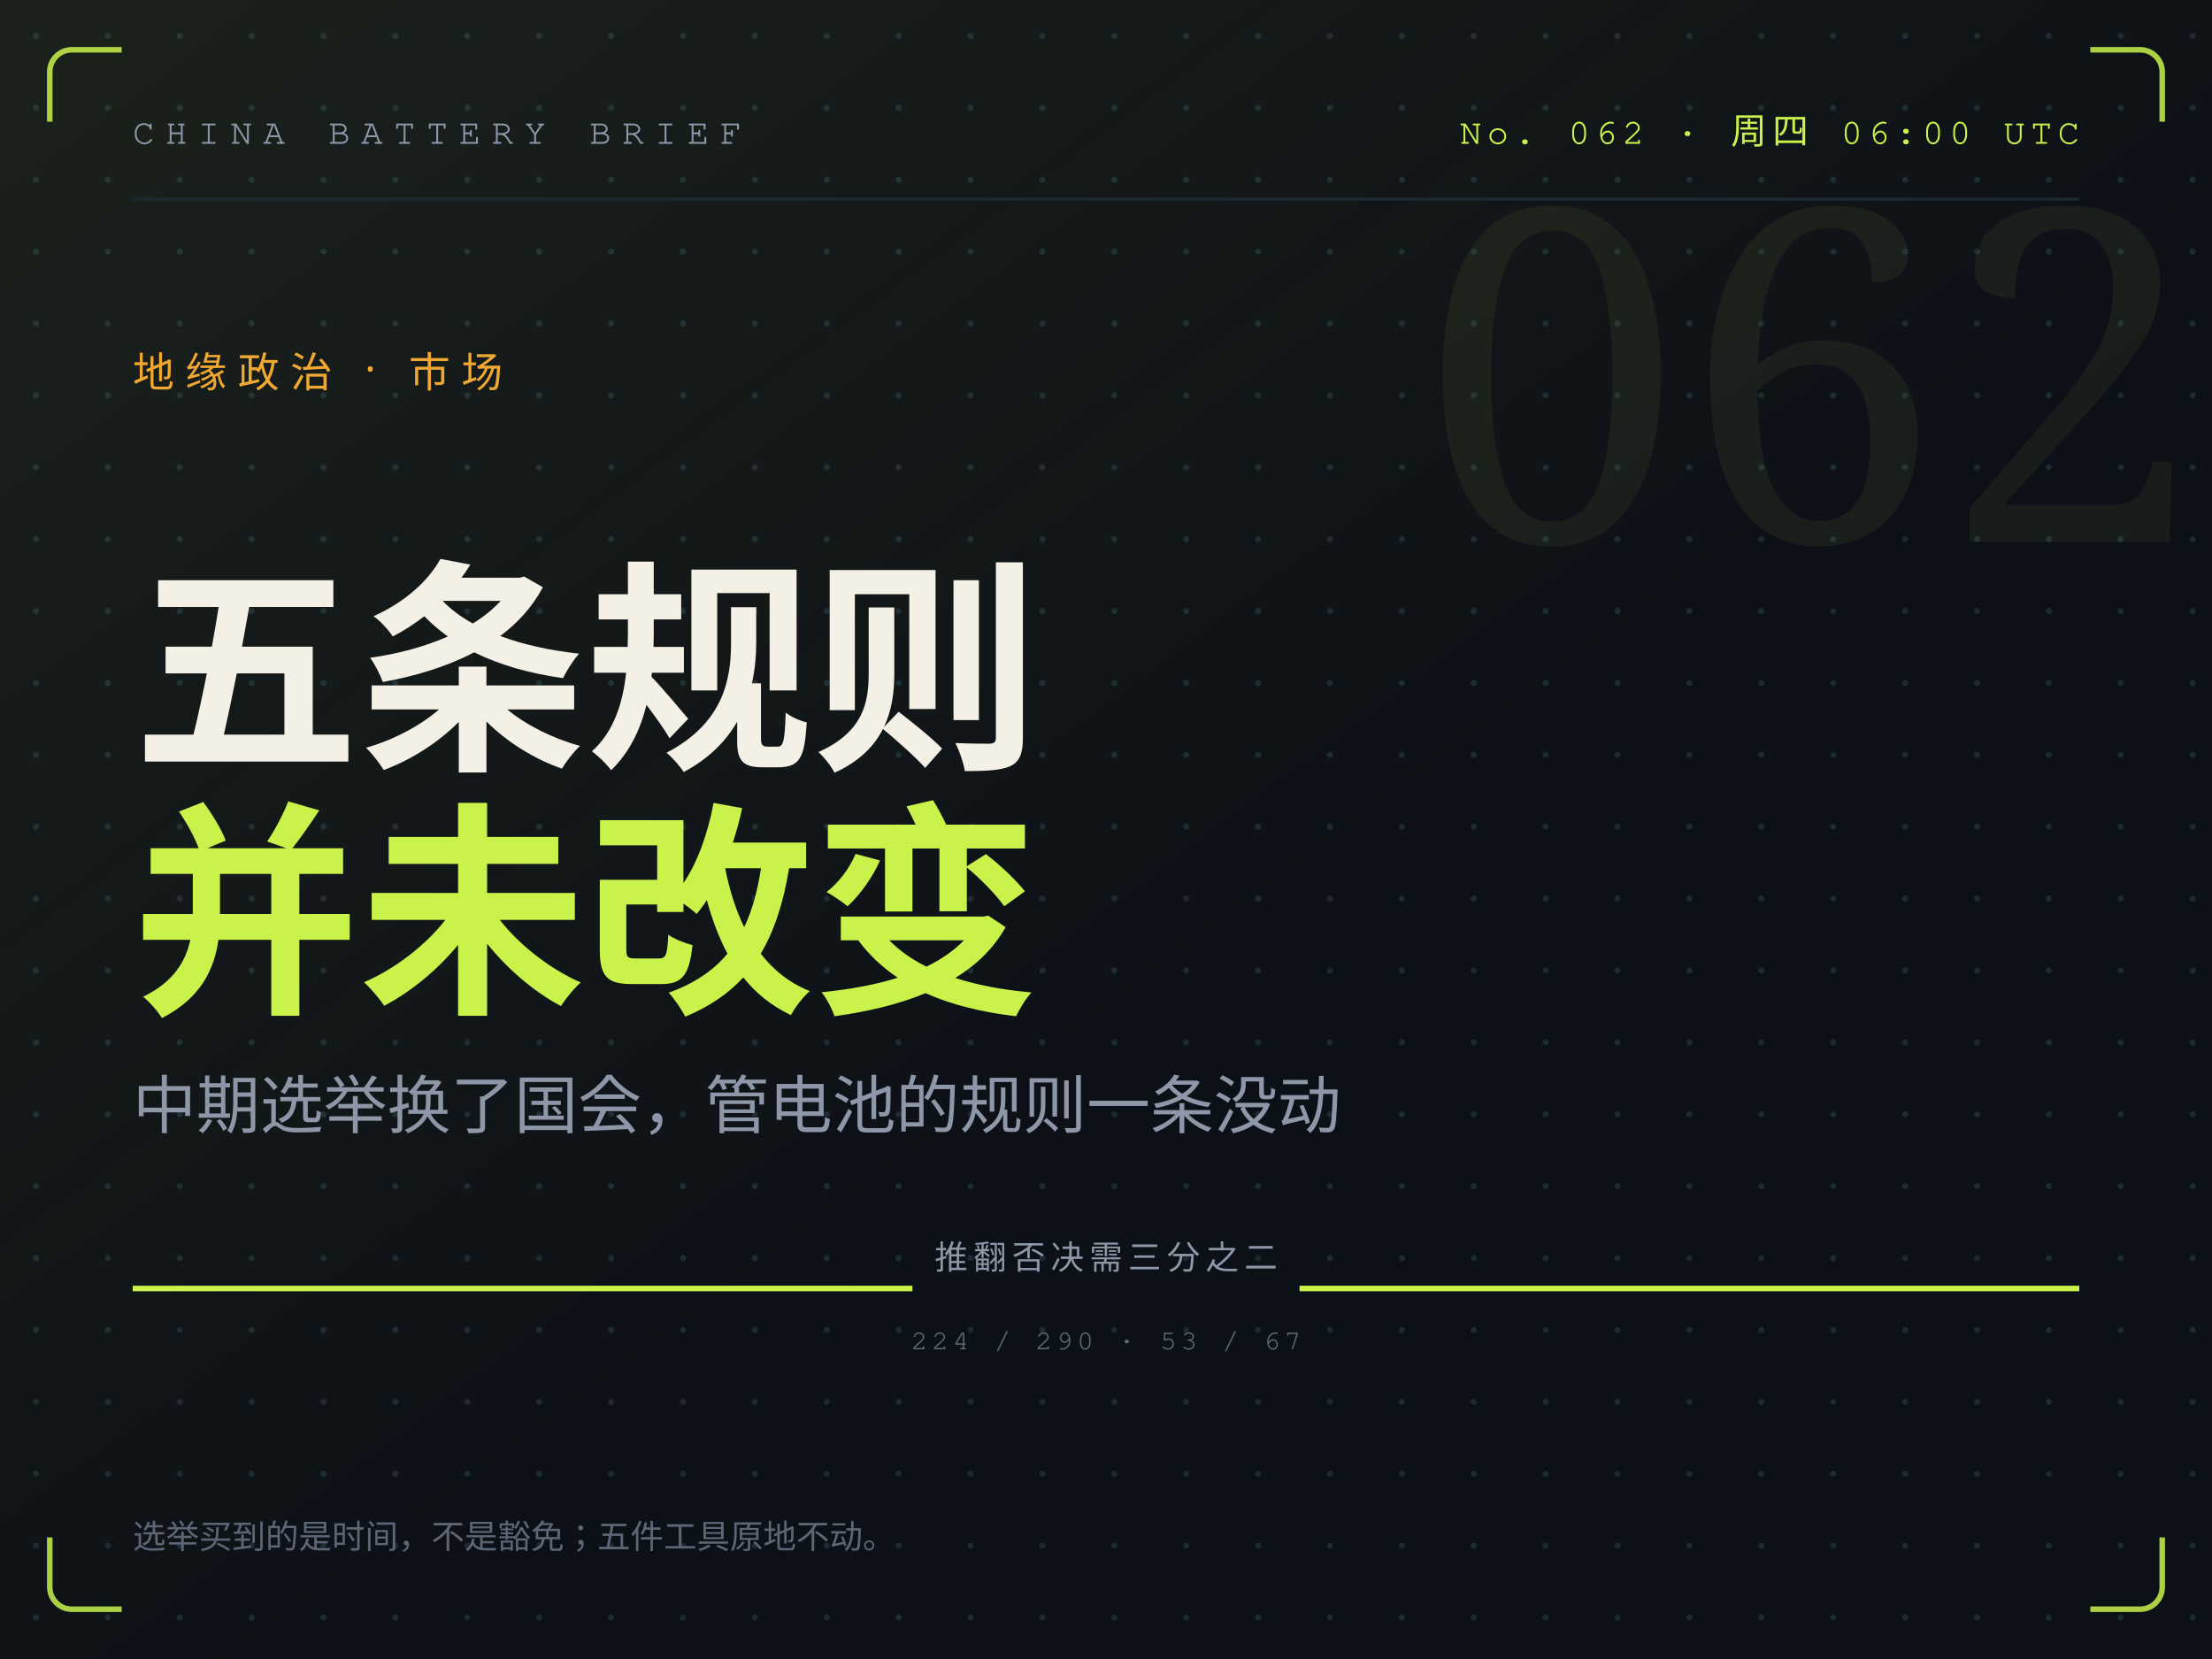
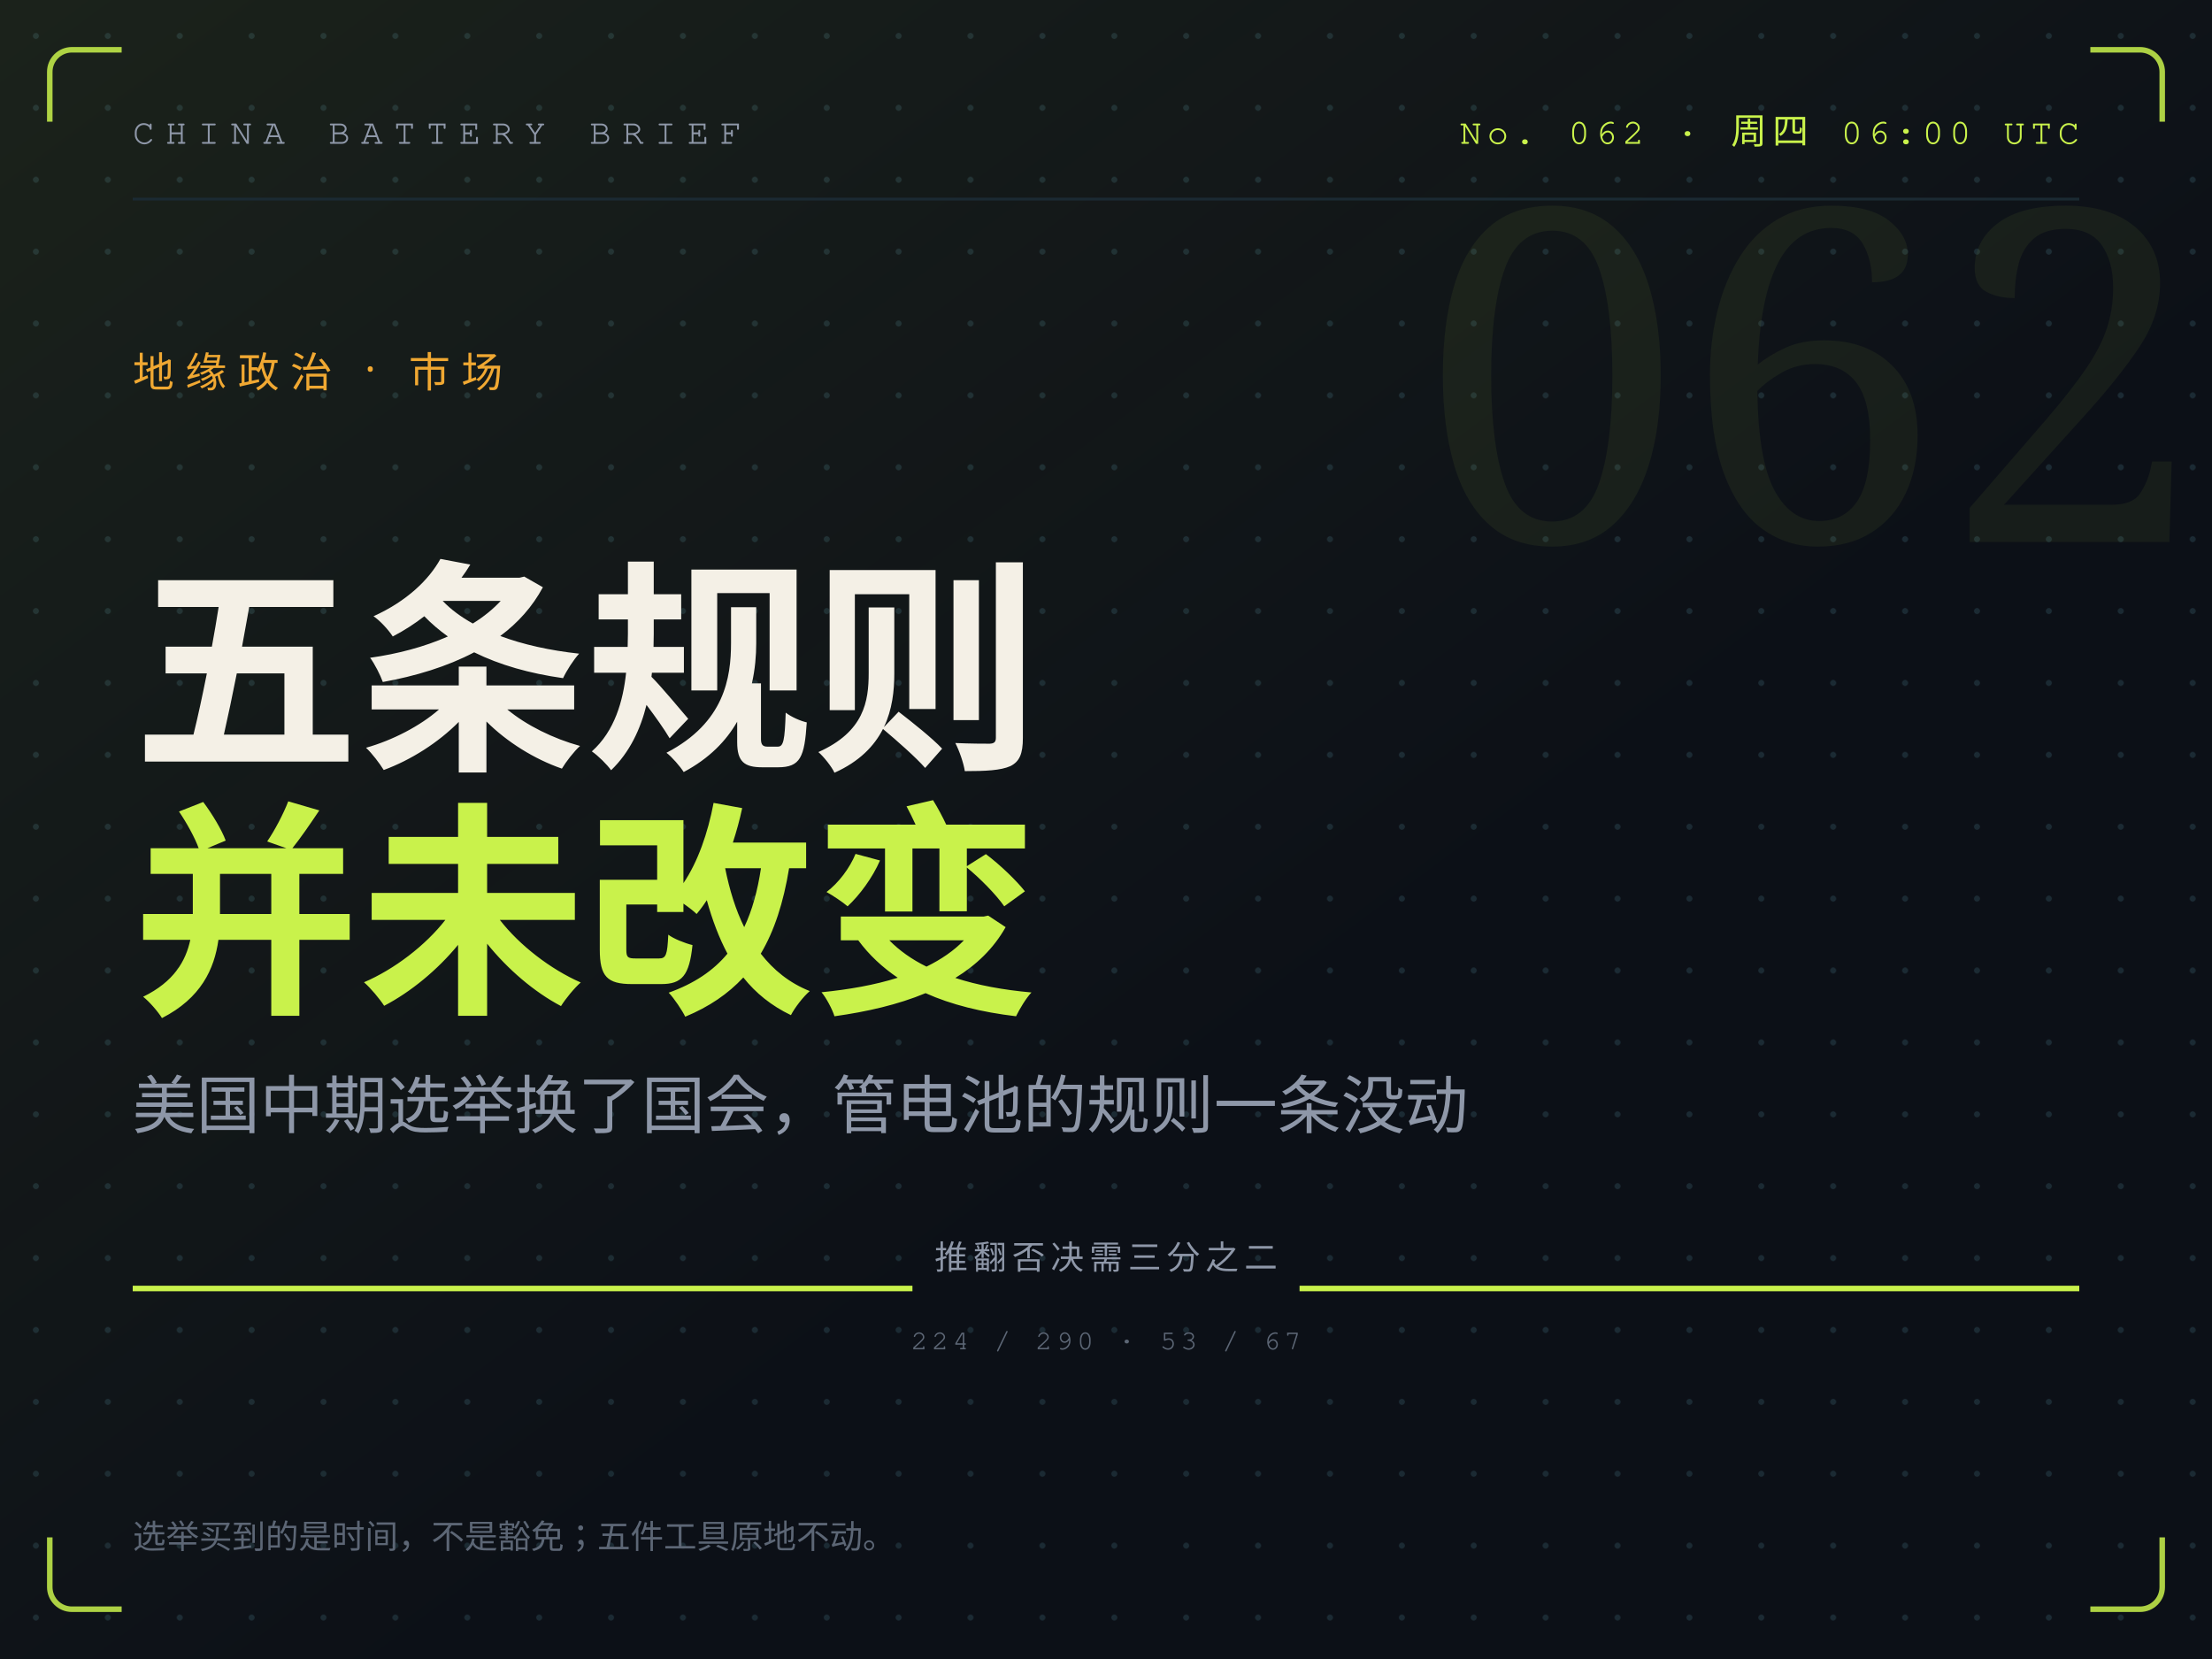
<svg xmlns="http://www.w3.org/2000/svg" width="800" height="600" viewBox="0 0 800 600" role="img" aria-label="封面 062——中期选举后，对中国电池的五条规则并未改变">
  <defs>
    <pattern id="dots" width="26" height="26" patternUnits="userSpaceOnUse">
      <circle cx="13" cy="13" r="1.1" fill="#1B2A33" />
    </pattern>
    <linearGradient id="glow" x1="0" y1="0" x2="1" y2="1">
      <stop offset="0" stop-color="#C9F24B" stop-opacity="0.08" />
      <stop offset="0.6" stop-color="#C9F24B" stop-opacity="0" />
    </linearGradient>
  </defs>
  <rect width="800" height="600" fill="#0C1017" />
  <rect width="800" height="600" fill="url(#dots)" />
  <rect width="800" height="600" fill="url(#glow)" />
  <text x="796" y="196" text-anchor="end" font-family="Georgia,serif" font-size="168" fill="#C9F24B" opacity="0.06">062</text>
  <g stroke="#C9F24B" stroke-width="2" opacity="0.85">
    <path d="M18 44 V26 a8 8 0 0 1 8 -8 H44" fill="none" />
    <path d="M782 44 V26 a8 8 0 0 0 -8 -8 H756" fill="none" />
    <path d="M18 556 V574 a8 8 0 0 0 8 8 H44" fill="none" />
    <path d="M782 556 V574 a8 8 0 0 1 -8 8 H756" fill="none" />
  </g>
  <text x="48" y="52" font-family="Courier,monospace" font-size="13" letter-spacing="4" fill="#8E97A8">CHINA BATTERY BRIEF</text>
  <text x="752" y="52" text-anchor="end" font-family="Courier,monospace" font-size="13" letter-spacing="2" fill="#C9F24B">No. 062 · 周四 06:00 UTC</text>
  <line x1="48" y1="72" x2="752" y2="72" stroke="#1B2A33" stroke-width="1" />
  <text x="48" y="140" font-family="PingFang SC, Noto Sans SC, sans-serif" font-size="15" letter-spacing="4" fill="#F0A832">地缘政治 · 市场</text>
  <text x="48" y="272" font-family="PingFang SC, Noto Sans SC, sans-serif" font-size="82" font-weight="600" fill="#F4F0E6">五条规则</text>
  <text x="48" y="360" font-family="PingFang SC, Noto Sans SC, sans-serif" font-size="82" font-weight="600" fill="#C9F24B">并未改变</text>
-   <text x="48" y="408" font-family="PingFang SC, Noto Sans SC, sans-serif" font-size="23" fill="#8E97A8">中期选举换了国会，管电池的规则一条没动</text>
+   <text x="48" y="408" font-family="PingFang SC, Noto Sans SC, sans-serif" font-size="23" fill="#8E97A8">美国中期选举换了国会，管电池的规则一条没动</text>
  <line x1="48" y1="466" x2="330" y2="466" stroke="#C9F24B" stroke-width="2" />
  <line x1="470" y1="466" x2="752" y2="466" stroke="#C9F24B" stroke-width="2" />
  <text x="400" y="459" text-anchor="middle" font-family="PingFang SC, Noto Sans SC, sans-serif" font-size="12" letter-spacing="2" fill="#8E97A8">推翻否决需三分之二</text>
  <text x="400" y="488" text-anchor="middle" font-family="Courier,monospace" font-size="10" letter-spacing="1.5" fill="#5C6675">224 / 290 · 53 / 67</text>
  <text x="48" y="560" font-family="PingFang SC, Noto Sans SC, sans-serif" font-size="12" fill="#5C6675">选举买到的是时间，不是豁免；五件工具原地不动。</text>
</svg>
